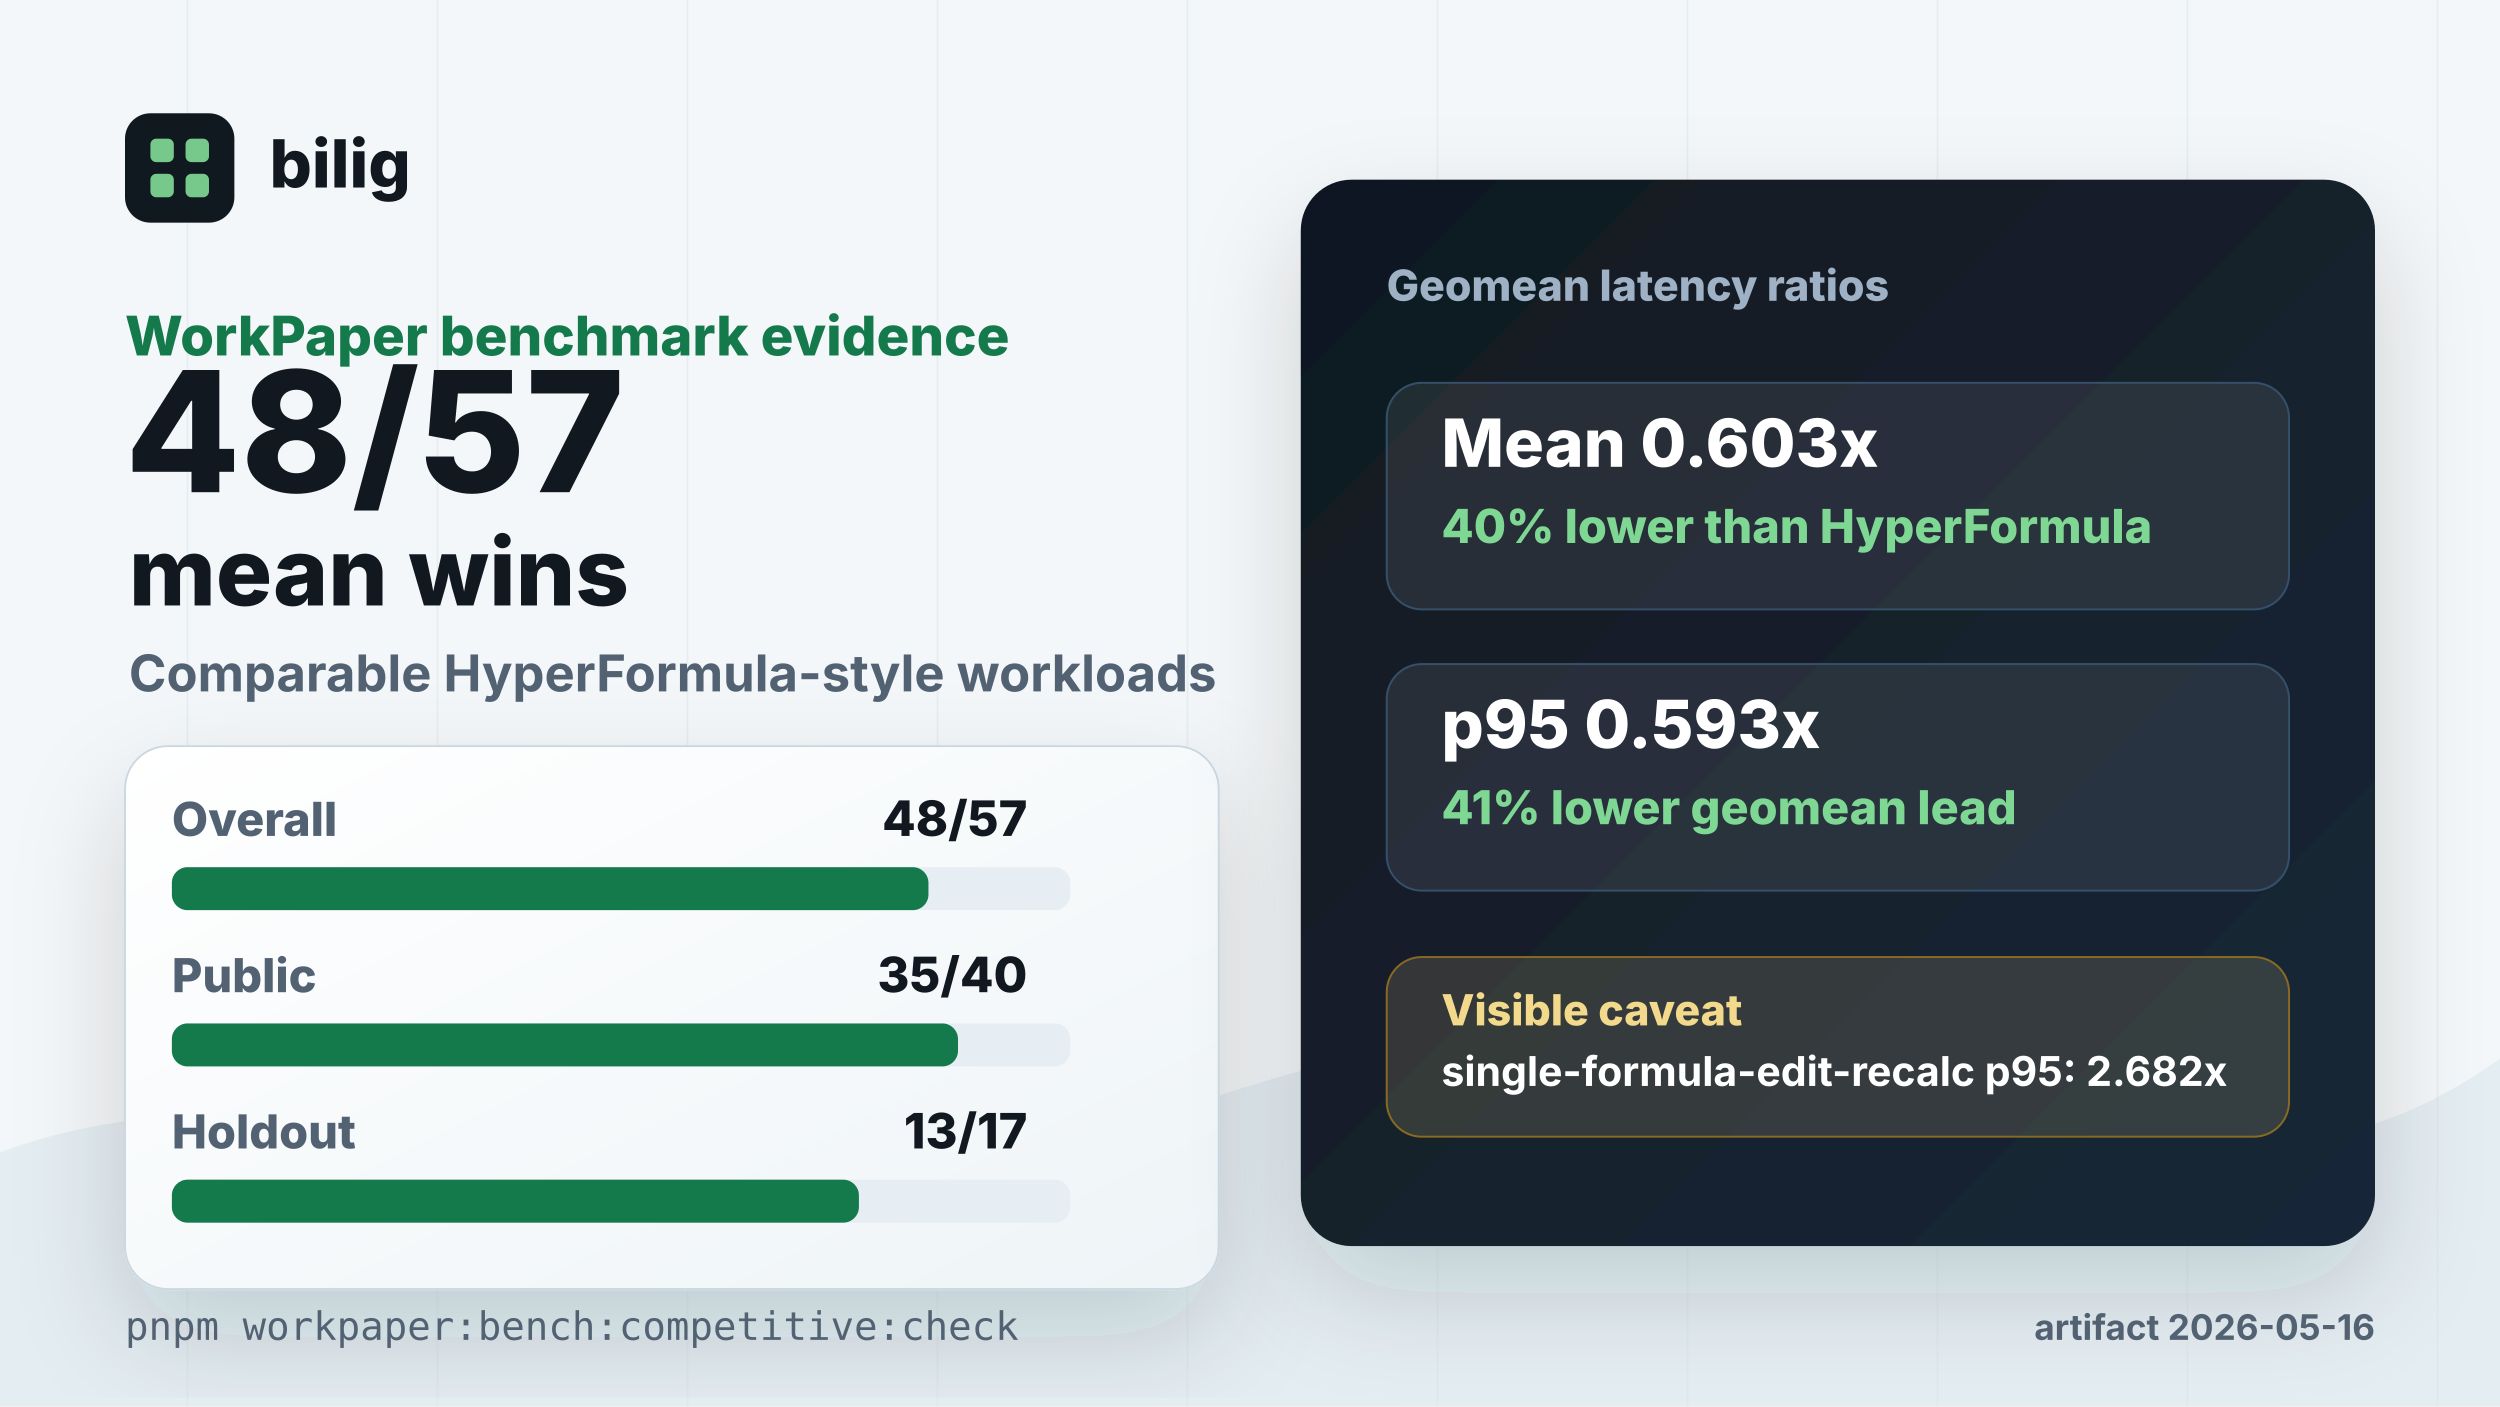
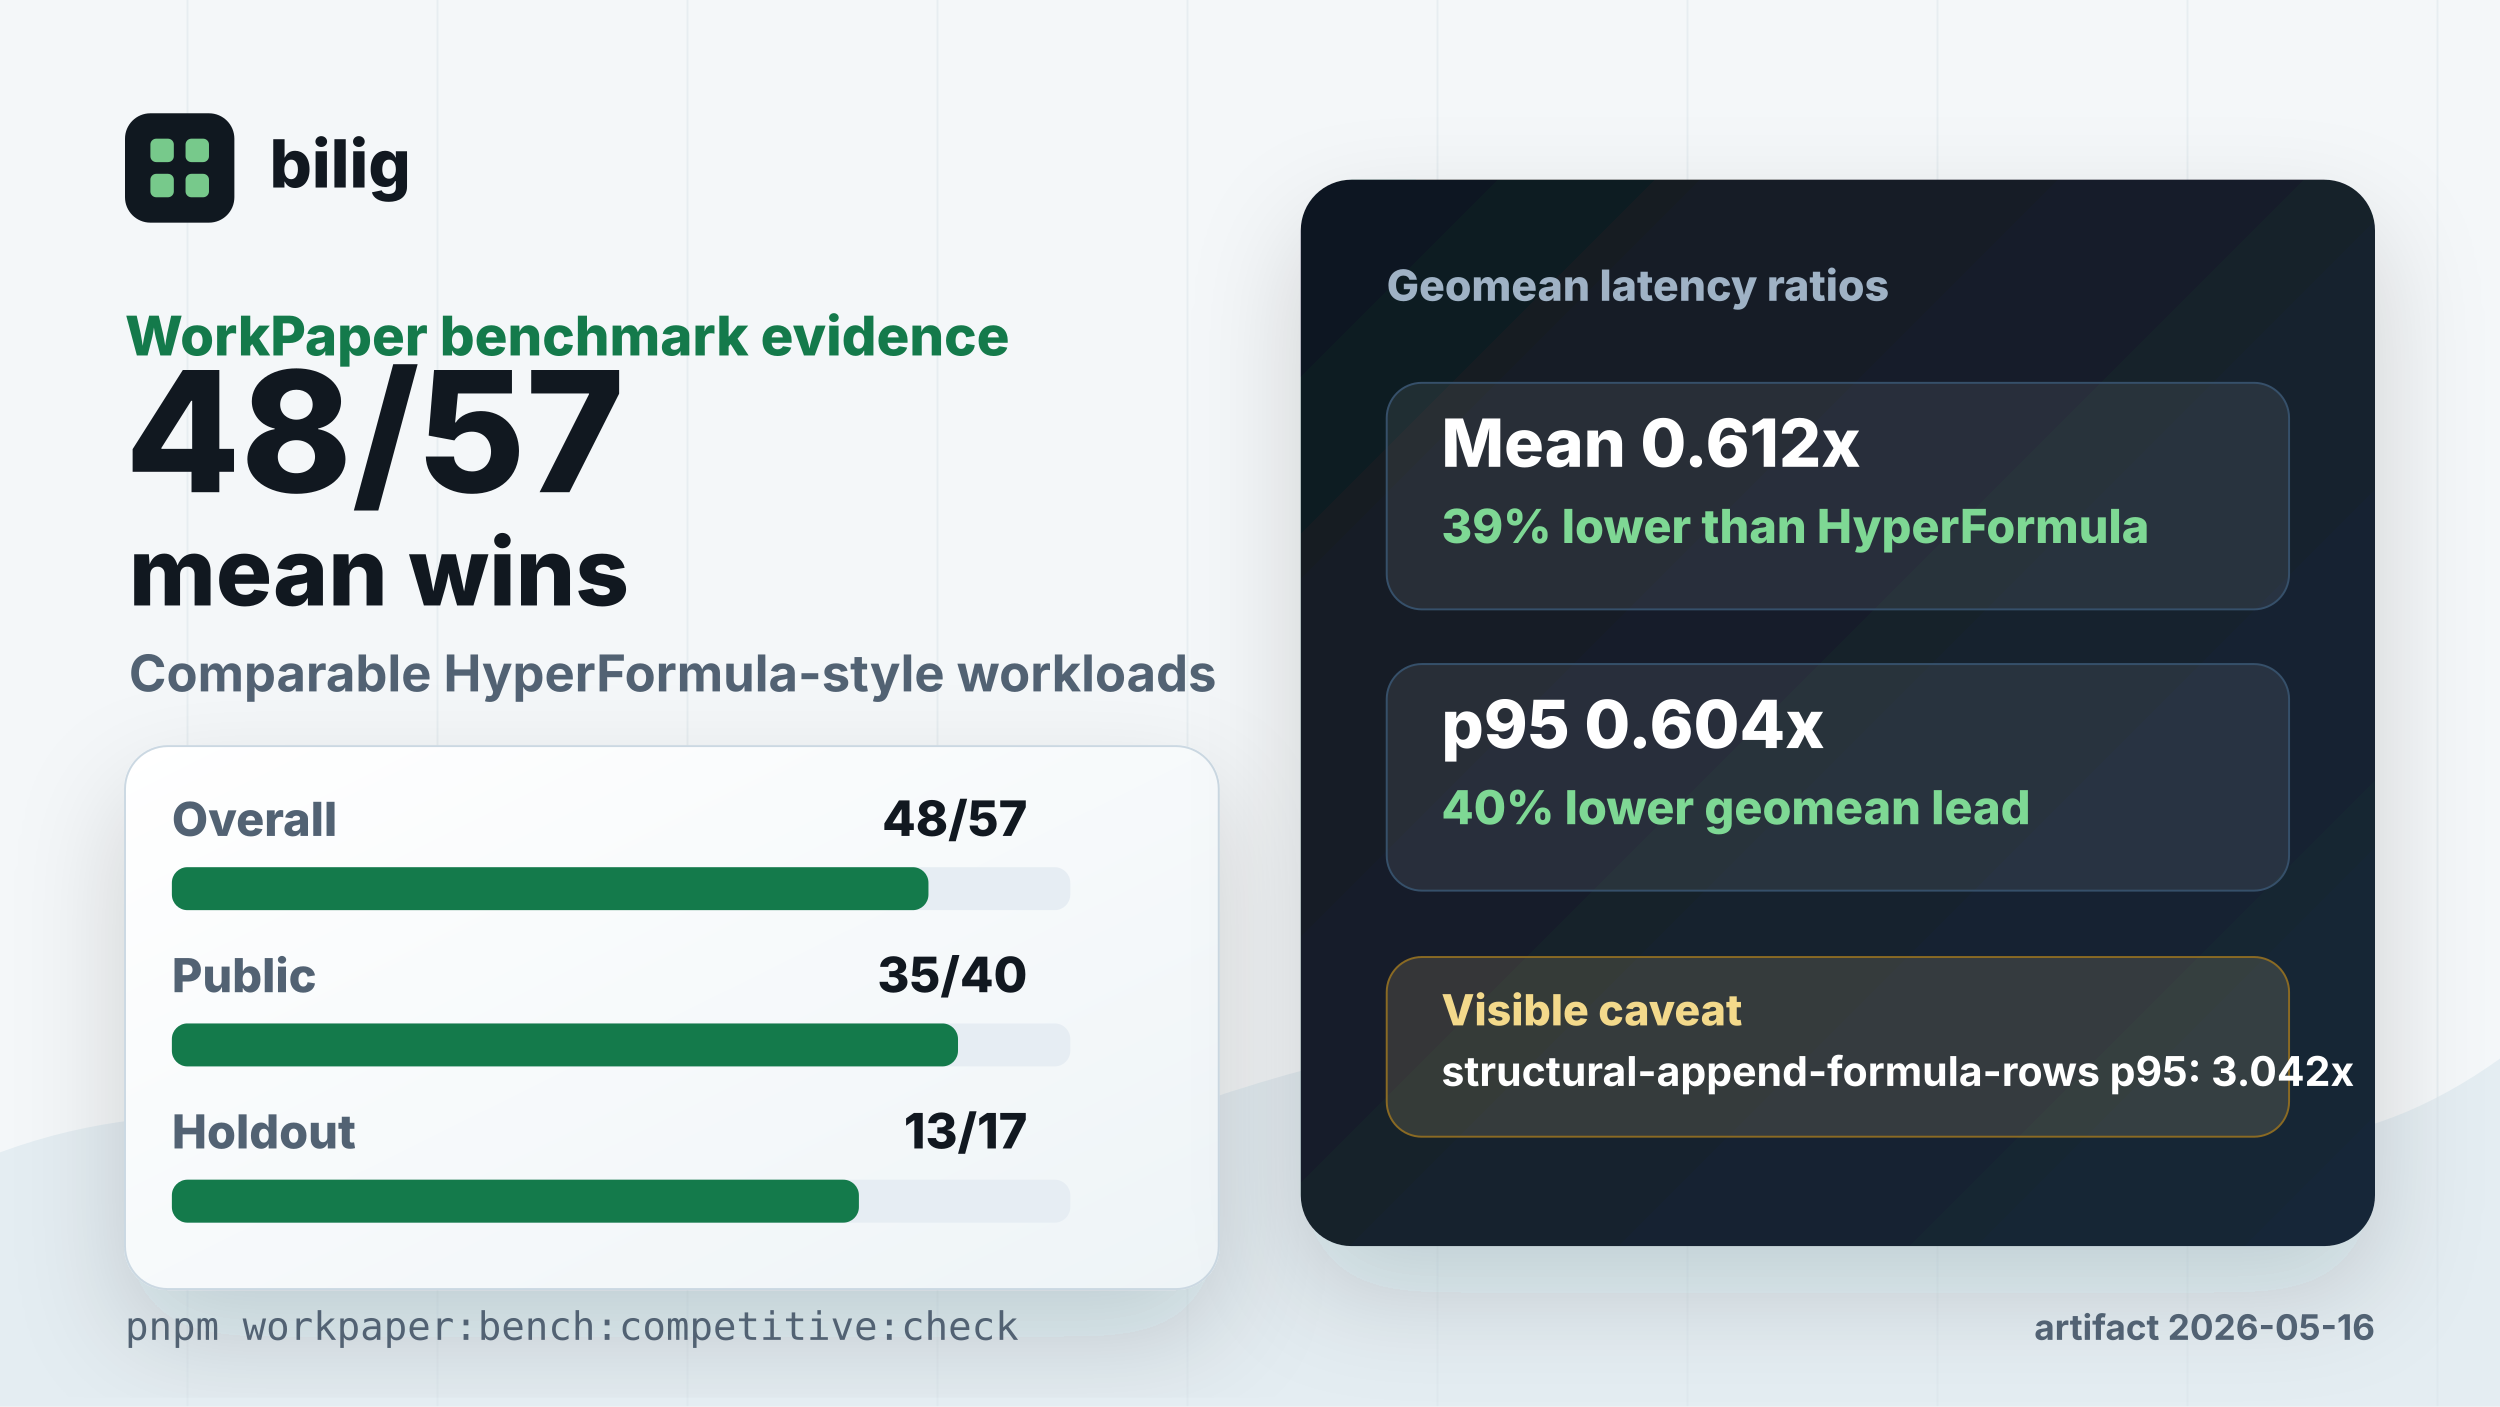
<svg xmlns="http://www.w3.org/2000/svg" width="1280" height="720" viewBox="0 0 1280 720">
  <defs>
    <linearGradient id="panel" x1="0" x2="1" y1="0" y2="1">
      <stop offset="0" stop-color="#ffffff" />
      <stop offset="1" stop-color="#eef4f7" />
    </linearGradient>
    <linearGradient id="dark" x1="0" x2="1" y1="0" y2="1">
      <stop offset="0" stop-color="#101820" />
      <stop offset="1" stop-color="#192838" />
    </linearGradient>
    <filter id="shadow" x="-20%" y="-20%" width="140%" height="140%">
      <feDropShadow dx="0" dy="24" stdDeviation="28" flood-color="#102033" flood-opacity="0.16" />
    </filter>
  </defs>
  <rect width="1280" height="720" fill="#f4f7f9" />
  <path d="M0 590 C190 520 340 674 520 600 C700 526 814 502 1000 560 C1135 602 1210 592 1280 542 L1280 720 L0 720 Z" fill="#e4edf2" />
  <g opacity="0.5" stroke="#d9e3ea" stroke-width="1">
    <path d="M96 0 V720" />
    <path d="M224 0 V720" />
    <path d="M352 0 V720" />
    <path d="M480 0 V720" />
    <path d="M608 0 V720" />
    <path d="M736 0 V720" />
    <path d="M864 0 V720" />
    <path d="M992 0 V720" />
    <path d="M1120 0 V720" />
    <path d="M1248 0 V720" />
  </g>
  <g transform="translate(64 58)">
    <rect x="0" y="0" width="56" height="56" rx="13" fill="#101820" />
    <rect x="13" y="13" width="12" height="12" rx="3" fill="#77c98b" />
    <rect x="31" y="13" width="12" height="12" rx="3" fill="#77c98b" />
    <rect x="13" y="31" width="12" height="12" rx="3" fill="#77c98b" />
    <rect x="31" y="31" width="12" height="12" rx="3" fill="#77c98b" />
    <text x="74" y="38" fill="#111820" font-family="Inter, Arial, Helvetica, sans-serif" font-size="34" font-weight="820">bilig</text>
  </g>
  <text x="64" y="182" fill="#147a4b" font-family="Inter, Arial, Helvetica, sans-serif" font-size="28" font-weight="820">WorkPaper benchmark evidence</text>
  <text x="64" y="252" fill="#111820" font-family="Inter, Arial, Helvetica, sans-serif" font-size="86" font-weight="830" letter-spacing="0">48/57</text>
  <text x="66" y="310" fill="#111820" font-family="Inter, Arial, Helvetica, sans-serif" font-size="48" font-weight="800" letter-spacing="0">mean wins</text>
  <text x="66" y="354" fill="#526273" font-family="Inter, Arial, Helvetica, sans-serif" font-size="26" font-weight="650">Comparable HyperFormula-style workloads</text>
  <g filter="url(#shadow)">
    <rect x="64" y="382" width="560" height="278" rx="22" fill="url(#panel)" stroke="#cbd8e2" />
  </g>
  <g transform="translate(88 428)">
    <text x="0" y="0" fill="#526273" font-family="Inter, Arial, Helvetica, sans-serif" font-size="24" font-weight="760">Overall</text>
    <text x="438" y="0" text-anchor="end" fill="#111820" font-family="Inter, Arial, Helvetica, sans-serif" font-size="25" font-weight="820">48/57</text>
    <rect x="0" y="16" width="460" height="22" rx="8" fill="#e6edf3" />
    <rect x="0" y="16" width="387.37" height="22" rx="8" fill="#147a4b" />
  </g>
  <g transform="translate(88 508)">
    <text x="0" y="0" fill="#526273" font-family="Inter, Arial, Helvetica, sans-serif" font-size="24" font-weight="760">Public</text>
    <text x="438" y="0" text-anchor="end" fill="#111820" font-family="Inter, Arial, Helvetica, sans-serif" font-size="25" font-weight="820">35/40</text>
    <rect x="0" y="16" width="460" height="22" rx="8" fill="#e6edf3" />
    <rect x="0" y="16" width="402.50" height="22" rx="8" fill="#147a4b" />
  </g>
  <g transform="translate(88 588)">
    <text x="0" y="0" fill="#526273" font-family="Inter, Arial, Helvetica, sans-serif" font-size="24" font-weight="760">Holdout</text>
    <text x="438" y="0" text-anchor="end" fill="#111820" font-family="Inter, Arial, Helvetica, sans-serif" font-size="25" font-weight="820">13/17</text>
    <rect x="0" y="16" width="460" height="22" rx="8" fill="#e6edf3" />
    <rect x="0" y="16" width="351.76" height="22" rx="8" fill="#147a4b" />
  </g>
  <g filter="url(#shadow)">
    <rect x="666" y="92" width="550" height="546" rx="26" fill="url(#dark)" />
  </g>
  <text x="710" y="154" fill="#9fb2c5" font-family="Inter, Arial, Helvetica, sans-serif" font-size="22" font-weight="760">Geomean latency ratios</text>
  <g transform="translate(710 196)">
    <rect x="0" y="0" width="462" height="116" rx="18" fill="#ffffff" fill-opacity="0.08" stroke="#36506a" />
-     <text x="28" y="43" fill="#ffffff" font-family="Inter, Arial, Helvetica, sans-serif" font-size="34" font-weight="840">Mean 0.603x</text>
-     <text x="28" y="82" fill="#7ed894" font-family="Inter, Arial, Helvetica, sans-serif" font-size="24" font-weight="780">40% lower than HyperFormula</text>
+     <text x="28" y="43" fill="#ffffff" font-family="Inter, Arial, Helvetica, sans-serif" font-size="34" font-weight="840">Mean 0.612x</text>
+     <text x="28" y="82" fill="#7ed894" font-family="Inter, Arial, Helvetica, sans-serif" font-size="24" font-weight="780">39% lower than HyperFormula</text>
  </g>
  <g transform="translate(710 340)">
    <rect x="0" y="0" width="462" height="116" rx="18" fill="#ffffff" fill-opacity="0.08" stroke="#36506a" />
-     <text x="28" y="43" fill="#ffffff" font-family="Inter, Arial, Helvetica, sans-serif" font-size="34" font-weight="840">p95 0.593x</text>
-     <text x="28" y="82" fill="#7ed894" font-family="Inter, Arial, Helvetica, sans-serif" font-size="24" font-weight="780">41% lower geomean lead</text>
+     <text x="28" y="43" fill="#ffffff" font-family="Inter, Arial, Helvetica, sans-serif" font-size="34" font-weight="840">p95 0.604x</text>
+     <text x="28" y="82" fill="#7ed894" font-family="Inter, Arial, Helvetica, sans-serif" font-size="24" font-weight="780">40% lower geomean lead</text>
  </g>
  <g transform="translate(710 490)">
    <rect x="0" y="0" width="462" height="92" rx="18" fill="#f4d991" fill-opacity="0.14" stroke="#8a6a23" />
    <text x="28" y="35" fill="#f3d98b" font-family="Inter, Arial, Helvetica, sans-serif" font-size="22" font-weight="820">Visible caveat</text>
-     <text x="28" y="66" fill="#ffffff" font-family="Inter, Arial, Helvetica, sans-serif" font-size="21" font-weight="650">single-formula-edit-recalc p95: 2.682x</text>
+     <text x="28" y="66" fill="#ffffff" font-family="Inter, Arial, Helvetica, sans-serif" font-size="21" font-weight="650">structural-append-formula-rows p95: 3.042x</text>
  </g>
  <text x="64" y="686" fill="#526273" font-family="SFMono-Regular, Menlo, Consolas, monospace" font-size="20">pnpm workpaper:bench:competitive:check</text>
  <text x="1216" y="686" text-anchor="end" fill="#526273" font-family="Inter, Arial, Helvetica, sans-serif" font-size="18" font-weight="650">artifact 2026-05-16</text>
</svg>
